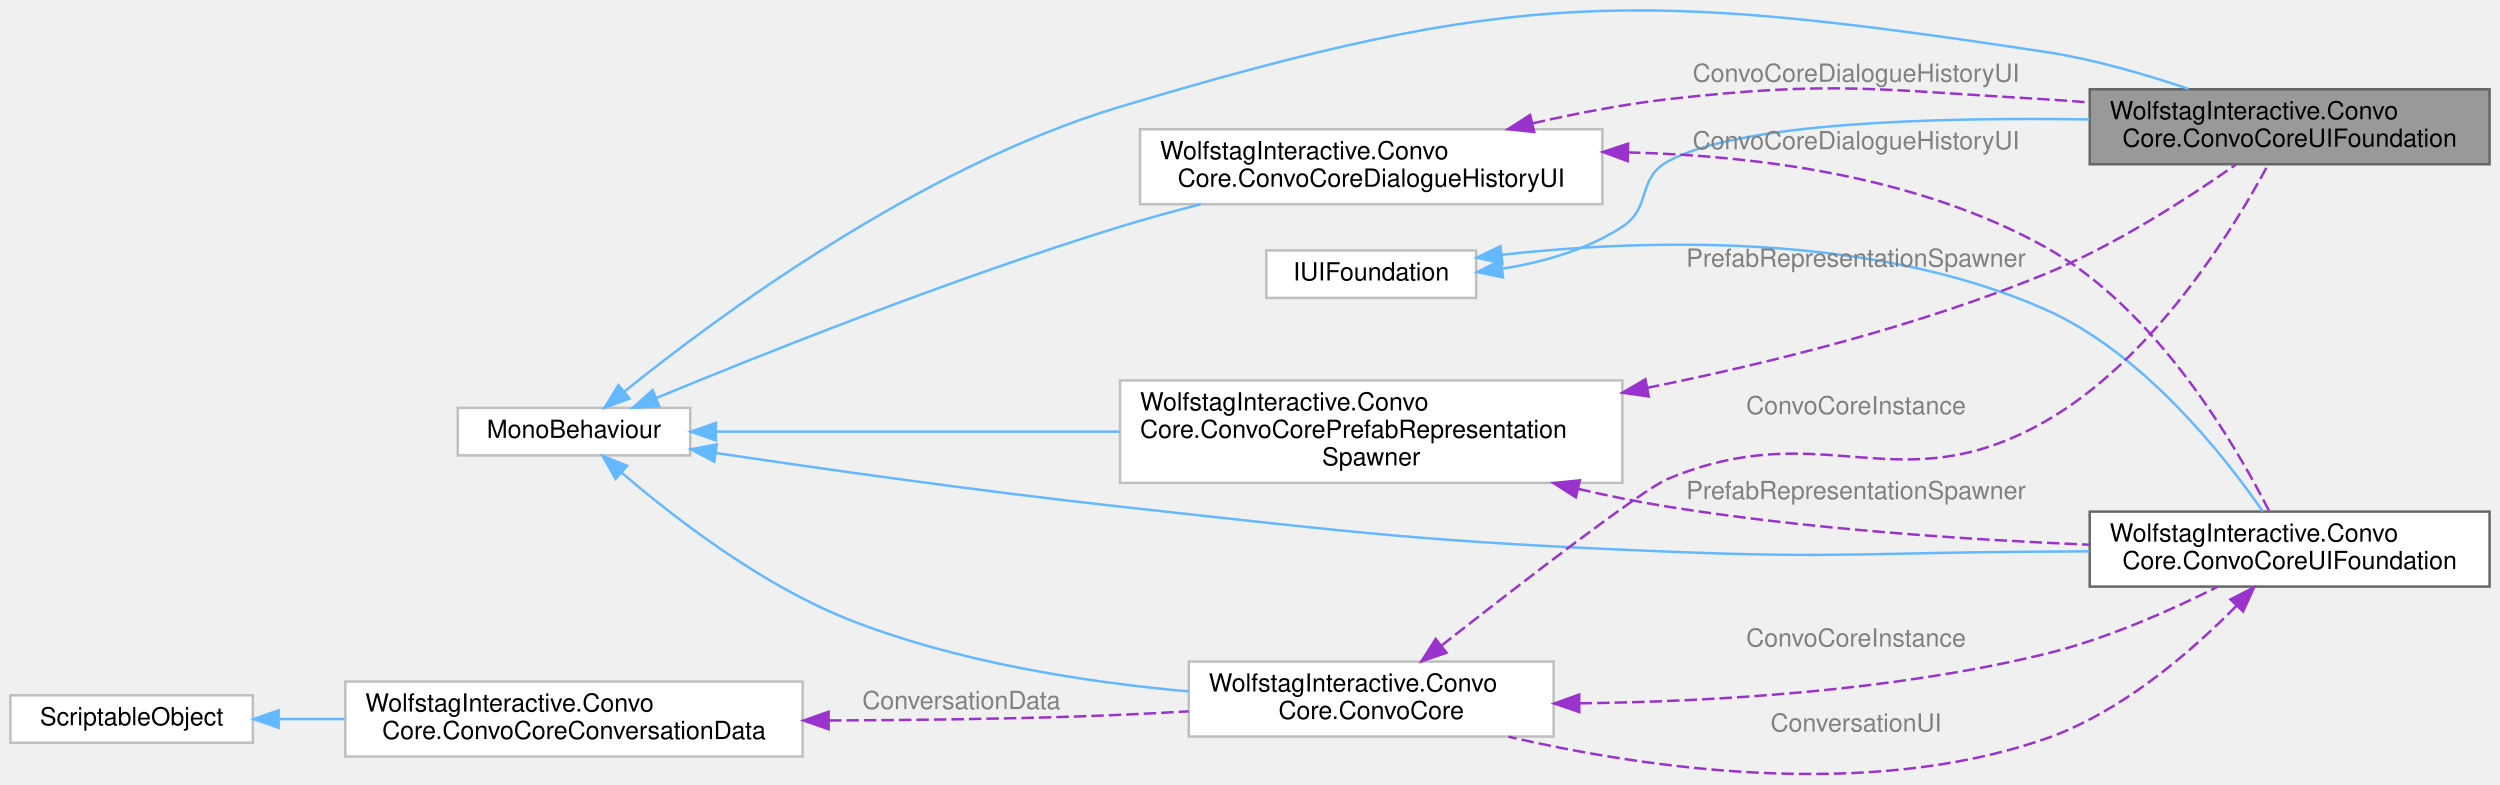
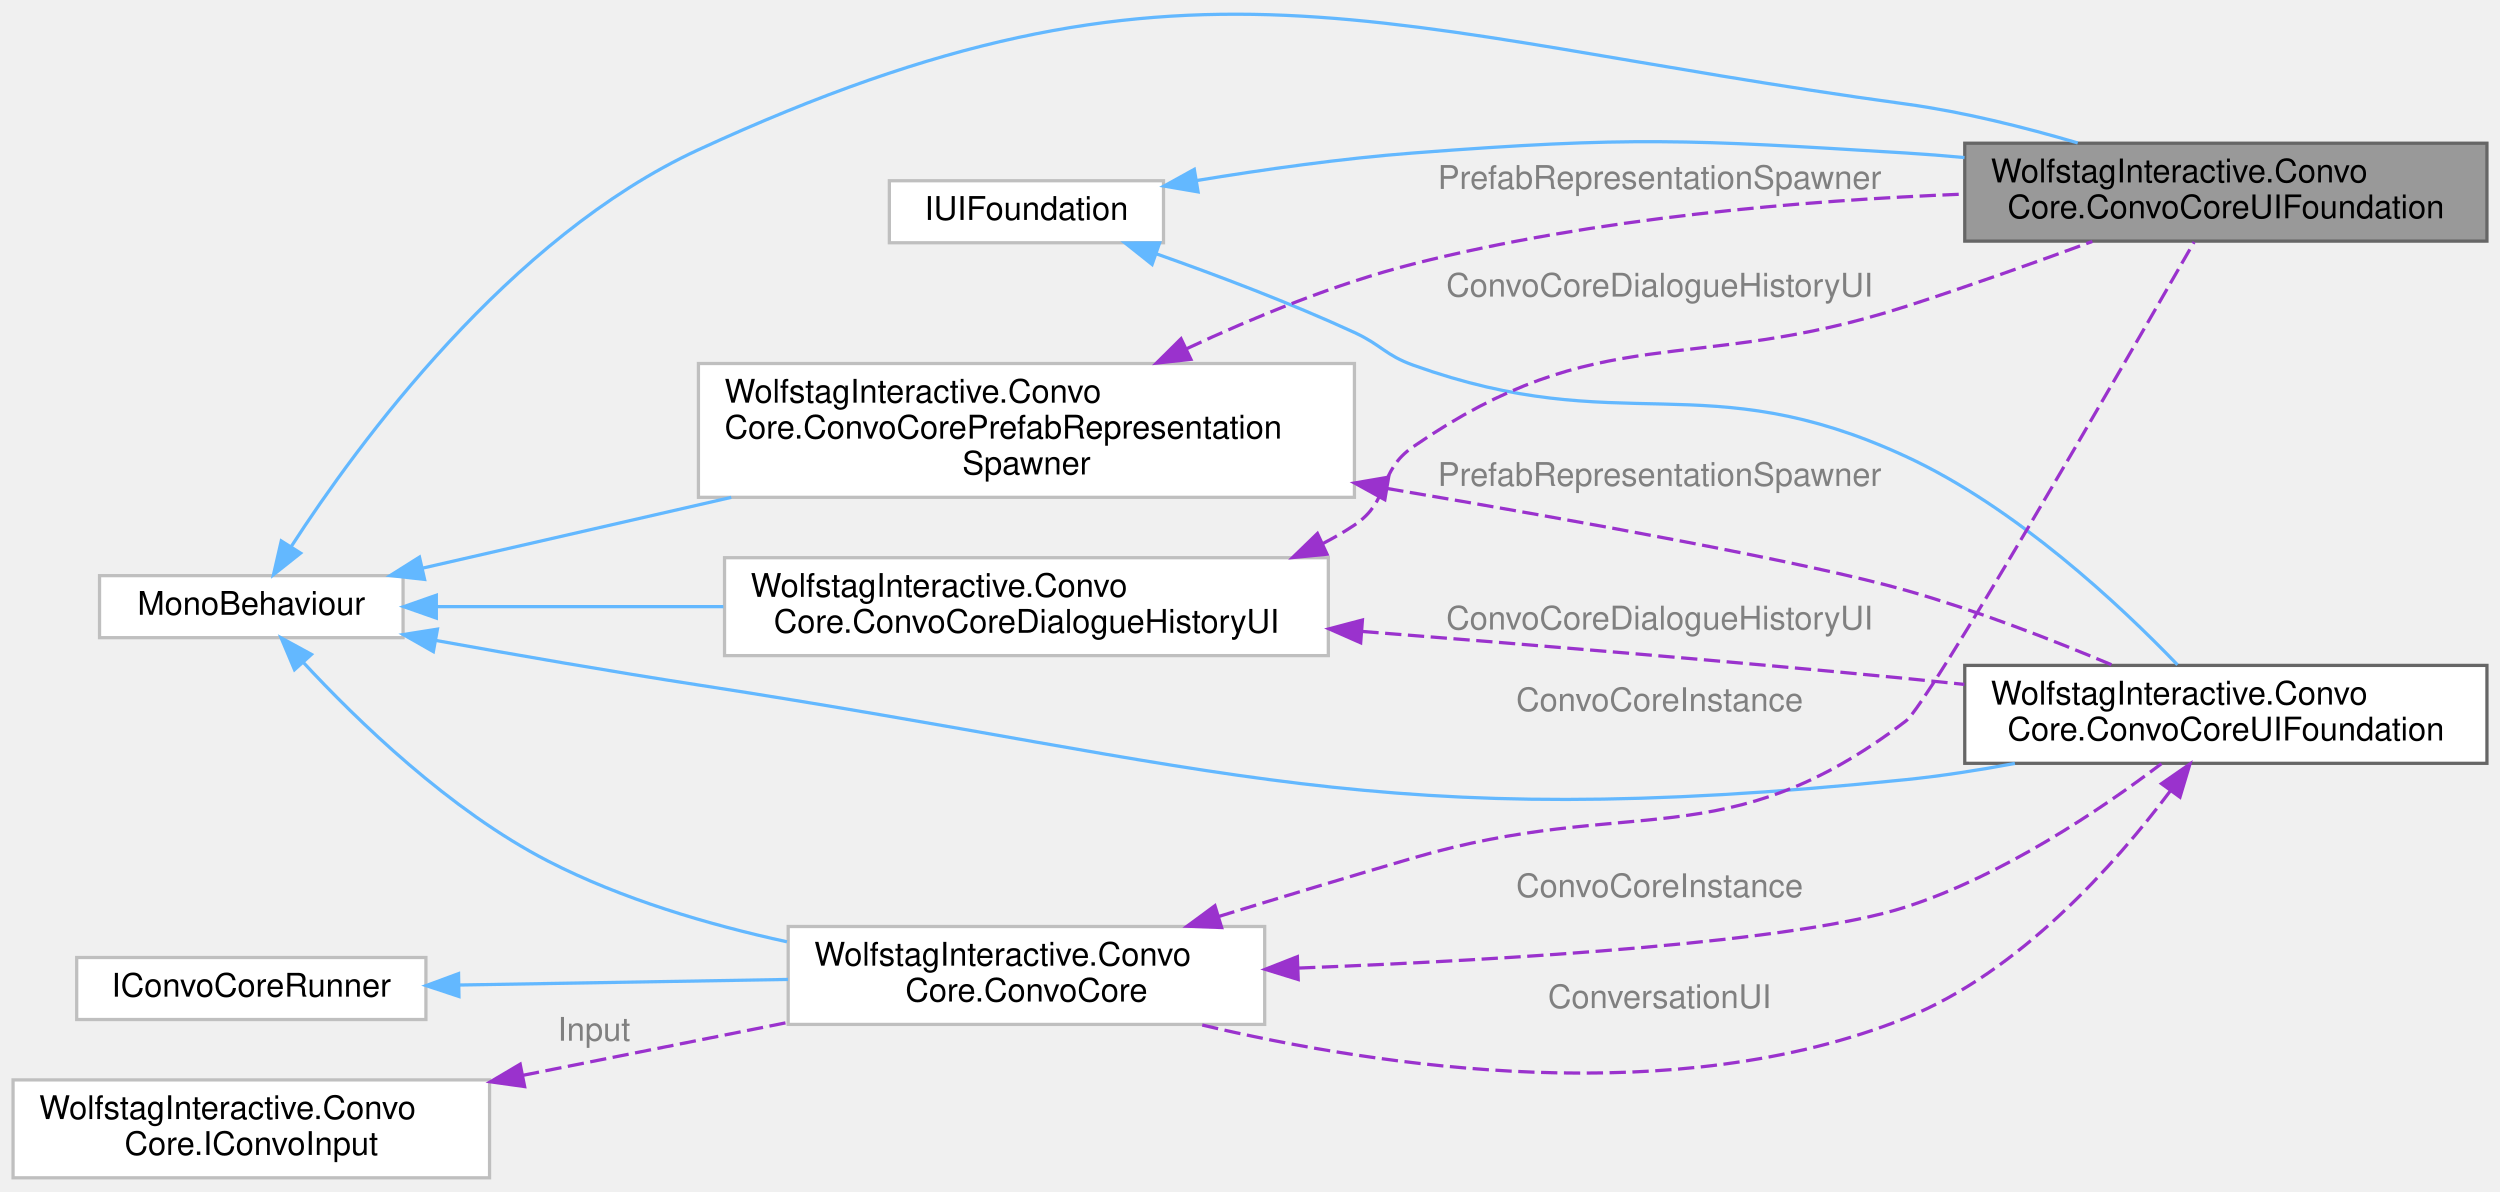
- <svg xmlns="http://www.w3.org/2000/svg" xmlns:xlink="http://www.w3.org/1999/xlink" width="1000pt" height="314pt" viewBox="0.00 0.00 1000.00 314.11">
-   <g id="graph0" class="graph" transform="scale(1 1) rotate(0) translate(4 310.11)">
+ <svg xmlns="http://www.w3.org/2000/svg" xmlns:xlink="http://www.w3.org/1999/xlink" width="766pt" height="365pt" viewBox="0.00 0.00 766.00 364.76">
+   <g id="graph0" class="graph" transform="scale(1 1) rotate(0) translate(4 360.76)">
    <g id="Node000001" class="node">
      <g id="a_Node000001">
        <a xlink:title="Used as a basis of any UI that can be assigned in the inspector that includes all the base functions ...">
-           <polygon fill="#999999" stroke="#666666" points="992,-274.39 832,-274.39 832,-244.39 992,-244.39 992,-274.39" />
-           <text text-anchor="start" x="840" y="-262.39" font-family="Helvetica,sans-Serif" font-size="10.00">WolfstagInteractive.Convo</text>
-           <text text-anchor="middle" x="912" y="-251.39" font-family="Helvetica,sans-Serif" font-size="10.00">Core.ConvoCoreUIFoundation</text>
+           <polygon fill="#999999" stroke="#666666" points="758,-317 598,-317 598,-287 758,-287 758,-317" />
+           <text text-anchor="start" x="606" y="-305" font-family="Helvetica,sans-Serif" font-size="10.00">WolfstagInteractive.Convo</text>
+           <text text-anchor="middle" x="678" y="-294" font-family="Helvetica,sans-Serif" font-size="10.00">Core.ConvoCoreUIFoundation</text>
        </a>
      </g>
    </g>
    <g id="Node000002" class="node">
      <g id="a_Node000002">
        <a xlink:title=" ">
-           <polygon fill="white" stroke="#bfbfbf" points="272,-146.89 179,-146.89 179,-127.89 272,-127.89 272,-146.89" />
-           <text text-anchor="middle" x="225.5" y="-134.89" font-family="Helvetica,sans-Serif" font-size="10.00">MonoBehaviour</text>
+           <polygon fill="white" stroke="#bfbfbf" points="119.5,-184.5 26.5,-184.5 26.5,-165.5 119.5,-165.5 119.5,-184.5" />
+           <text text-anchor="middle" x="73" y="-172.5" font-family="Helvetica,sans-Serif" font-size="10.00">MonoBehaviour</text>
        </a>
      </g>
    </g>
    <g id="edge1_Node000001_Node000002" class="edge">
      <g id="a_edge1_Node000001_Node000002">
        <a xlink:title=" ">
-           <path fill="none" stroke="#63b8ff" d="M245.52,-153.32C281.51,-182.38 363.24,-243.2 444,-267.39 601.81,-314.65 651.11,-314 814,-289.39 833.35,-286.46 854.15,-280.43 871.51,-274.54" />
-           <polygon fill="#63b8ff" stroke="#63b8ff" points="247.72,-150.6 237.77,-146.98 243.29,-156.02 247.72,-150.6" />
+           <path fill="none" stroke="#63b8ff" d="M85.28,-193.49C105.67,-225 151.99,-288.26 210,-315 359.45,-383.88 416.95,-351.27 580,-329 597.49,-326.61 616.28,-321.9 632.62,-317.08" />
+           <polygon fill="#63b8ff" stroke="#63b8ff" points="88.1,-191.4 79.8,-184.81 82.18,-195.13 88.1,-191.4" />
        </a>
      </g>
    </g>
    <g id="Node000004" class="node">
      <g id="a_Node000004">
        <a xlink:href="classWolfstagInteractive_1_1ConvoCore_1_1ConvoCore.html" target="_top" xlink:title=" ">
-           <polygon fill="white" stroke="#bfbfbf" points="617.5,-45.39 471.5,-45.39 471.5,-15.39 617.5,-15.39 617.5,-45.39" />
-           <text text-anchor="start" x="479.5" y="-33.39" font-family="Helvetica,sans-Serif" font-size="10.00">WolfstagInteractive.Convo</text>
-           <text text-anchor="middle" x="544.5" y="-22.39" font-family="Helvetica,sans-Serif" font-size="10.00">Core.ConvoCore</text>
+           <polygon fill="white" stroke="#bfbfbf" points="383.5,-77 237.5,-77 237.5,-47 383.5,-47 383.5,-77" />
+           <text text-anchor="start" x="245.5" y="-65" font-family="Helvetica,sans-Serif" font-size="10.00">WolfstagInteractive.Convo</text>
+           <text text-anchor="middle" x="310.5" y="-54" font-family="Helvetica,sans-Serif" font-size="10.00">Core.ConvoCore</text>
        </a>
      </g>
    </g>
    <g id="edge4_Node000004_Node000002" class="edge">
      <g id="a_edge4_Node000004_Node000002">
        <a xlink:title=" ">
-           <path fill="none" stroke="#63b8ff" d="M244.49,-121.06C264.87,-103.55 299.84,-76.37 335,-62.39 378.39,-45.13 430.27,-37.12 471.43,-33.44" />
-           <polygon fill="#63b8ff" stroke="#63b8ff" points="242.14,-118.46 236.93,-127.69 246.76,-123.73 242.14,-118.46" />
+           <path fill="none" stroke="#63b8ff" d="M88.86,-158C105.43,-140.13 133.86,-112.5 164,-97 186.53,-85.41 213,-77.58 237.14,-72.31" />
+           <polygon fill="#63b8ff" stroke="#63b8ff" points="86.24,-155.68 82.13,-165.44 91.43,-160.37 86.24,-155.68" />
        </a>
      </g>
    </g>
    <g id="Node000007" class="node">
      <g id="a_Node000007">
        <a xlink:href="classWolfstagInteractive_1_1ConvoCore_1_1ConvoCoreUIFoundation.html" target="_top" xlink:title="Used as a basis of any UI that can be assigned in the inspector that includes all the base functions ...">
-           <polygon fill="white" stroke="#666666" points="992,-105.39 832,-105.39 832,-75.39 992,-75.39 992,-105.39" />
-           <text text-anchor="start" x="840" y="-93.39" font-family="Helvetica,sans-Serif" font-size="10.00">WolfstagInteractive.Convo</text>
-           <text text-anchor="middle" x="912" y="-82.39" font-family="Helvetica,sans-Serif" font-size="10.00">Core.ConvoCoreUIFoundation</text>
+           <polygon fill="white" stroke="#666666" points="758,-157 598,-157 598,-127 758,-127 758,-157" />
+           <text text-anchor="start" x="606" y="-145" font-family="Helvetica,sans-Serif" font-size="10.00">WolfstagInteractive.Convo</text>
+           <text text-anchor="middle" x="678" y="-134" font-family="Helvetica,sans-Serif" font-size="10.00">Core.ConvoCoreUIFoundation</text>
        </a>
      </g>
    </g>
    <g id="edge8_Node000007_Node000002" class="edge">
      <g id="a_edge8_Node000007_Node000002">
        <a xlink:title=" ">
-           <path fill="none" stroke="#63b8ff" d="M282.13,-128.85C326.02,-122.33 388.81,-113.46 444,-107.39 541.08,-96.71 565.42,-93.39 663,-89.39 730.05,-86.63 746.89,-89.04 814,-89.39 819.81,-89.42 825.82,-89.46 831.86,-89.5" />
-           <polygon fill="#63b8ff" stroke="#63b8ff" points="281.61,-125.39 272.24,-130.33 282.64,-132.31 281.61,-125.39" />
+           <path fill="none" stroke="#63b8ff" d="M129.45,-164.66C154.08,-160.21 183.45,-155.1 210,-151 373.02,-125.83 415.9,-105.26 580,-122 590.86,-123.11 602.3,-124.9 613.37,-126.96" />
+           <polygon fill="#63b8ff" stroke="#63b8ff" points="128.78,-161.22 119.56,-166.45 130.03,-168.11 128.78,-161.22" />
        </a>
      </g>
    </g>
    <g id="Node000008" class="node">
      <g id="a_Node000008">
        <a xlink:href="classWolfstagInteractive_1_1ConvoCore_1_1ConvoCorePrefabRepresentationSpawner.html" target="_top" xlink:title=" ">
-           <polygon fill="white" stroke="#bfbfbf" points="645,-157.89 444,-157.89 444,-116.89 645,-116.89 645,-157.89" />
-           <text text-anchor="start" x="452" y="-145.89" font-family="Helvetica,sans-Serif" font-size="10.00">WolfstagInteractive.Convo</text>
-           <text text-anchor="start" x="452" y="-134.89" font-family="Helvetica,sans-Serif" font-size="10.00">Core.ConvoCorePrefabRepresentation</text>
-           <text text-anchor="middle" x="544.5" y="-123.89" font-family="Helvetica,sans-Serif" font-size="10.00">Spawner</text>
+           <polygon fill="white" stroke="#bfbfbf" points="411,-249.5 210,-249.5 210,-208.5 411,-208.5 411,-249.5" />
+           <text text-anchor="start" x="218" y="-237.5" font-family="Helvetica,sans-Serif" font-size="10.00">WolfstagInteractive.Convo</text>
+           <text text-anchor="start" x="218" y="-226.5" font-family="Helvetica,sans-Serif" font-size="10.00">Core.ConvoCorePrefabRepresentation</text>
+           <text text-anchor="middle" x="310.5" y="-215.5" font-family="Helvetica,sans-Serif" font-size="10.00">Spawner</text>
        </a>
      </g>
    </g>
    <g id="edge12_Node000008_Node000002" class="edge">
      <g id="a_edge12_Node000008_Node000002">
        <a xlink:title=" ">
-           <path fill="none" stroke="#63b8ff" d="M282.31,-137.39C326.89,-137.39 390.5,-137.39 443.79,-137.39" />
-           <polygon fill="#63b8ff" stroke="#63b8ff" points="282.26,-133.89 272.26,-137.39 282.26,-140.89 282.26,-133.89" />
+           <path fill="none" stroke="#63b8ff" d="M125.42,-186.79C153.11,-193.14 188.07,-201.16 220.06,-208.49" />
+           <polygon fill="#63b8ff" stroke="#63b8ff" points="126.09,-183.35 115.56,-184.53 124.53,-190.18 126.09,-183.35" />
        </a>
      </g>
    </g>
    <g id="Node000009" class="node">
      <g id="a_Node000009">
        <a xlink:href="classWolfstagInteractive_1_1ConvoCore_1_1ConvoCoreDialogueHistoryUI.html" target="_top" xlink:title=" ">
-           <polygon fill="white" stroke="#bfbfbf" points="637,-258.39 452,-258.39 452,-228.39 637,-228.39 637,-258.39" />
-           <text text-anchor="start" x="460" y="-246.39" font-family="Helvetica,sans-Serif" font-size="10.00">WolfstagInteractive.Convo</text>
-           <text text-anchor="middle" x="544.5" y="-235.39" font-family="Helvetica,sans-Serif" font-size="10.00">Core.ConvoCoreDialogueHistoryUI</text>
+           <polygon fill="white" stroke="#bfbfbf" points="403,-190 218,-190 218,-160 403,-160 403,-190" />
+           <text text-anchor="start" x="226" y="-178" font-family="Helvetica,sans-Serif" font-size="10.00">WolfstagInteractive.Convo</text>
+           <text text-anchor="middle" x="310.5" y="-167" font-family="Helvetica,sans-Serif" font-size="10.00">Core.ConvoCoreDialogueHistoryUI</text>
        </a>
      </g>
    </g>
    <g id="edge14_Node000009_Node000002" class="edge">
      <g id="a_edge14_Node000009_Node000002">
        <a xlink:title=" ">
-           <path fill="none" stroke="#63b8ff" d="M258.46,-150.86C300.49,-168.25 376.87,-198.72 444,-219.39 454.36,-222.57 465.43,-225.61 476.29,-228.38" />
-           <polygon fill="#63b8ff" stroke="#63b8ff" points="259.61,-147.55 249.04,-146.94 256.93,-154.02 259.61,-147.55" />
+           <path fill="none" stroke="#63b8ff" d="M129.81,-175C156.03,-175 187.99,-175 217.64,-175" />
+           <polygon fill="#63b8ff" stroke="#63b8ff" points="129.69,-171.5 119.69,-175 129.69,-178.5 129.69,-171.5" />
        </a>
      </g>
    </g>
    <g id="Node000003" class="node">
      <g id="a_Node000003">
        <a xlink:href="interfaceWolfstagInteractive_1_1ConvoCore_1_1IUIFoundation.html" target="_top" xlink:title=" ">
-           <polygon fill="white" stroke="#bfbfbf" points="586.5,-209.89 502.5,-209.89 502.5,-190.89 586.5,-190.89 586.5,-209.89" />
-           <text text-anchor="middle" x="544.5" y="-197.89" font-family="Helvetica,sans-Serif" font-size="10.00">IUIFoundation</text>
+           <polygon fill="white" stroke="#bfbfbf" points="352.5,-305.5 268.5,-305.5 268.5,-286.5 352.5,-286.5 352.5,-305.5" />
+           <text text-anchor="middle" x="310.5" y="-293.5" font-family="Helvetica,sans-Serif" font-size="10.00">IUIFoundation</text>
        </a>
      </g>
    </g>
    <g id="edge2_Node000001_Node000003" class="edge">
      <g id="a_edge2_Node000001_Node000003">
        <a xlink:title=" ">
-           <path fill="none" stroke="#63b8ff" d="M596.9,-202.58C613.3,-205.2 630.84,-210.17 645,-219.39 656.78,-227.05 650.74,-238.51 663,-245.39 691.03,-261.09 770.44,-263.26 831.93,-262.32" />
-           <polygon fill="#63b8ff" stroke="#63b8ff" points="597.26,-199.09 586.89,-201.23 596.33,-206.03 597.26,-199.09" />
+           <path fill="none" stroke="#63b8ff" d="M362.74,-305.58C383.26,-308.96 407.17,-312.34 429,-314 495.92,-319.1 513.02,-318.13 580,-314 585.84,-313.64 591.87,-313.16 597.93,-312.6" />
+           <polygon fill="#63b8ff" stroke="#63b8ff" points="363.09,-302.09 352.65,-303.87 361.93,-308.99 363.09,-302.09" />
        </a>
      </g>
    </g>
    <g id="edge9_Node000007_Node000003" class="edge">
      <g id="a_edge9_Node000007_Node000003">
        <a xlink:title=" ">
-           <path fill="none" stroke="#63b8ff" d="M596.72,-208.17C652.66,-214.35 743.66,-217.47 814,-186.39 853.44,-168.95 885.83,-127.79 901.26,-105.44" />
-           <polygon fill="#63b8ff" stroke="#63b8ff" points="597.03,-204.68 586.69,-206.99 596.21,-211.63 597.03,-204.68" />
+           <path fill="none" stroke="#63b8ff" d="M350.34,-283.09C368.96,-276.52 391.42,-268.02 411,-259 419.31,-255.17 420.39,-252.1 429,-249 493.23,-225.9 518.06,-249.67 580,-221 613.71,-205.4 645.66,-175.39 663.17,-157.19" />
+           <polygon fill="#63b8ff" stroke="#63b8ff" points="349,-279.85 340.71,-286.44 351.3,-286.46 349,-279.85" />
        </a>
      </g>
    </g>
    <g id="edge3_Node000001_Node000004" class="edge">
      <g id="a_edge3_Node000001_Node000004">
        <a xlink:title=" ">
-           <path fill="none" stroke="#9a32cd" stroke-dasharray="5,2" d="M572.58,-51.77C604.05,-76.44 652.97,-114.18 663,-118.39 725.61,-144.63 754.99,-107.83 814,-141.39 857.34,-166.03 889.34,-218.11 903.28,-244.05" />
-           <polygon fill="#9a32cd" stroke="#9a32cd" points="574.63,-48.92 564.6,-45.5 570.3,-54.43 574.63,-48.92" />
-         </a>
-       </g>
-       <text text-anchor="middle" x="738.5" y="-144.39" font-family="Helvetica,sans-Serif" font-size="10.00" fill="grey"> ConvoCoreInstance</text>
+           <path fill="none" stroke="#9a32cd" stroke-dasharray="5,2" d="M369.41,-80.07C388.37,-85.9 409.56,-92.32 429,-98 495.86,-117.54 524.6,-97.77 580,-140 586.73,-145.13 645.72,-247.39 668.28,-286.75" />
+           <polygon fill="#9a32cd" stroke="#9a32cd" points="370.31,-76.68 359.72,-77.08 368.25,-83.37 370.31,-76.68" />
+         </a>
+       </g>
+       <text text-anchor="middle" x="504.5" y="-143" font-family="Helvetica,sans-Serif" font-size="10.00" fill="grey"> ConvoCoreInstance</text>
    </g>
    <g id="edge10_Node000007_Node000004" class="edge">
      <g id="a_edge10_Node000007_Node000004">
        <a xlink:title=" ">
-           <path fill="none" stroke="#9a32cd" stroke-dasharray="5,2" d="M627.89,-28.69C681.59,-29.35 752.79,-33.55 814,-48.39 838.26,-54.26 864.12,-65.75 883.03,-75.23" />
-           <polygon fill="#9a32cd" stroke="#9a32cd" points="627.76,-25.19 617.74,-28.61 627.71,-32.19 627.76,-25.19" />
-         </a>
-       </g>
-       <text text-anchor="middle" x="738.5" y="-51.39" font-family="Helvetica,sans-Serif" font-size="10.00" fill="grey"> ConvoCoreInstance</text>
+           <path fill="none" stroke="#9a32cd" stroke-dasharray="5,2" d="M394.03,-64.27C459.94,-66.85 546.58,-72.21 580,-83 609.64,-92.57 639.64,-112.8 658.27,-126.89" />
+           <polygon fill="#9a32cd" stroke="#9a32cd" points="393.77,-60.76 383.65,-63.88 393.51,-67.75 393.77,-60.76" />
+         </a>
+       </g>
+       <text text-anchor="middle" x="504.5" y="-86" font-family="Helvetica,sans-Serif" font-size="10.00" fill="grey"> ConvoCoreInstance</text>
    </g>
    <g id="Node000005" class="node">
      <g id="a_Node000005">
-         <a xlink:href="classWolfstagInteractive_1_1ConvoCore_1_1ConvoCoreConversationData.html" target="_top" xlink:title=" ">
-           <polygon fill="white" stroke="#bfbfbf" points="317,-37.39 134,-37.39 134,-7.39 317,-7.39 317,-37.39" />
-           <text text-anchor="start" x="142" y="-25.39" font-family="Helvetica,sans-Serif" font-size="10.00">WolfstagInteractive.Convo</text>
-           <text text-anchor="middle" x="225.5" y="-14.39" font-family="Helvetica,sans-Serif" font-size="10.00">Core.ConvoCoreConversationData</text>
+         <a xlink:href="interfaceWolfstagInteractive_1_1ConvoCore_1_1IConvoCoreRunner.html" target="_top" xlink:title=" ">
+           <polygon fill="white" stroke="#bfbfbf" points="126.5,-67.5 19.5,-67.5 19.5,-48.5 126.5,-48.5 126.5,-67.5" />
+           <text text-anchor="middle" x="73" y="-55.5" font-family="Helvetica,sans-Serif" font-size="10.00">IConvoCoreRunner</text>
        </a>
      </g>
    </g>
    <g id="edge5_Node000004_Node000005" class="edge">
      <g id="a_edge5_Node000004_Node000005">
        <a xlink:title=" ">
-           <path fill="none" stroke="#9a32cd" stroke-dasharray="5,2" d="M327.51,-21.82C359.06,-21.94 393.98,-22.35 426,-23.39 440.71,-23.86 456.43,-24.62 471.45,-25.47" />
-           <polygon fill="#9a32cd" stroke="#9a32cd" points="327.4,-18.32 317.39,-21.8 327.38,-25.32 327.4,-18.32" />
-         </a>
-       </g>
-       <text text-anchor="middle" x="380.5" y="-26.39" font-family="Helvetica,sans-Serif" font-size="10.00" fill="grey"> ConversationData</text>
+           <path fill="none" stroke="#63b8ff" d="M136.8,-59.07C167.78,-59.59 205.31,-60.23 237.46,-60.78" />
+           <polygon fill="#63b8ff" stroke="#63b8ff" points="136.62,-55.56 126.56,-58.89 136.5,-62.56 136.62,-55.56" />
+         </a>
+       </g>
    </g>
    <g id="Node000006" class="node">
      <g id="a_Node000006">
-         <a xlink:title=" ">
-           <polygon fill="white" stroke="#bfbfbf" points="97,-31.89 0,-31.89 0,-12.89 97,-12.89 97,-31.89" />
-           <text text-anchor="middle" x="48.5" y="-19.89" font-family="Helvetica,sans-Serif" font-size="10.00">ScriptableObject</text>
-         </a>
-       </g>
-     </g>
-     <g id="edge6_Node000005_Node000006" class="edge">
-       <g id="a_edge6_Node000005_Node000006">
-         <a xlink:title=" ">
-           <path fill="none" stroke="#63b8ff" d="M107.41,-22.39C115.87,-22.39 124.74,-22.39 133.67,-22.39" />
-           <polygon fill="#63b8ff" stroke="#63b8ff" points="107.32,-18.89 97.32,-22.39 107.32,-25.89 107.32,-18.89" />
-         </a>
-       </g>
+         <a xlink:href="interfaceWolfstagInteractive_1_1ConvoCore_1_1IConvoInput.html" target="_top" xlink:title=" ">
+           <polygon fill="white" stroke="#bfbfbf" points="146,-30 0,-30 0,0 146,0 146,-30" />
+           <text text-anchor="start" x="8" y="-18" font-family="Helvetica,sans-Serif" font-size="10.00">WolfstagInteractive.Convo</text>
+           <text text-anchor="middle" x="73" y="-7" font-family="Helvetica,sans-Serif" font-size="10.00">Core.IConvoInput</text>
+         </a>
+       </g>
+     </g>
+     <g id="edge6_Node000004_Node000006" class="edge">
+       <g id="a_edge6_Node000004_Node000006">
+         <a xlink:title=" ">
+           <path fill="none" stroke="#9a32cd" stroke-dasharray="5,2" d="M156.25,-31.41C182.67,-36.69 211.73,-42.49 237.38,-47.61" />
+           <polygon fill="#9a32cd" stroke="#9a32cd" points="156.75,-27.95 146.26,-29.42 155.38,-34.81 156.75,-27.95" />
+         </a>
+       </g>
+       <text text-anchor="middle" x="178" y="-42" font-family="Helvetica,sans-Serif" font-size="10.00" fill="grey"> Input</text>
    </g>
    <g id="edge7_Node000004_Node000007" class="edge">
      <g id="a_edge7_Node000004_Node000007">
        <a xlink:title=" ">
-           <path fill="none" stroke="#9a32cd" stroke-dasharray="5,2" d="M890.66,-67.65C872.61,-49.31 844.44,-24.89 814,-14.39 742.82,10.18 654.78,-2.55 599.36,-15.34" />
-           <polygon fill="#9a32cd" stroke="#9a32cd" points="888.32,-70.27 897.76,-75.08 893.38,-65.43 888.32,-70.27" />
-         </a>
-       </g>
-       <text text-anchor="middle" x="738.5" y="-17.39" font-family="Helvetica,sans-Serif" font-size="10.00" fill="grey"> ConversationUI</text>
+           <path fill="none" stroke="#9a32cd" stroke-dasharray="5,2" d="M661.08,-118.66C644.05,-95.97 614.74,-62.96 580,-49 509.2,-20.54 419.31,-33.74 363.6,-46.99" />
+           <polygon fill="#9a32cd" stroke="#9a32cd" points="658.28,-120.76 666.99,-126.79 663.94,-116.64 658.28,-120.76" />
+         </a>
+       </g>
+       <text text-anchor="middle" x="504.5" y="-52" font-family="Helvetica,sans-Serif" font-size="10.00" fill="grey"> ConversationUI</text>
    </g>
    <g id="edge15_Node000001_Node000008" class="edge">
      <g id="a_edge15_Node000001_Node000008">
        <a xlink:title=" ">
-           <path fill="none" stroke="#9a32cd" stroke-dasharray="5,2" d="M654.88,-154.91C704.57,-164.92 763.42,-179.69 814,-200.39 842.09,-211.88 871.49,-230.9 890.45,-244.23" />
-           <polygon fill="#9a32cd" stroke="#9a32cd" points="655.55,-151.48 645.06,-152.97 654.2,-158.35 655.55,-151.48" />
-         </a>
-       </g>
-       <text text-anchor="middle" x="738.5" y="-203.39" font-family="Helvetica,sans-Serif" font-size="10.00" fill="grey"> PrefabRepresentationSpawner</text>
+           <path fill="none" stroke="#9a32cd" stroke-dasharray="5,2" d="M359.6,-254.04C380.4,-263.76 405.36,-273.99 429,-280 484.3,-294.06 548.5,-299.47 597.73,-301.41" />
+           <polygon fill="#9a32cd" stroke="#9a32cd" points="360.89,-250.78 350.35,-249.63 357.87,-257.09 360.89,-250.78" />
+         </a>
+       </g>
+       <text text-anchor="middle" x="504.5" y="-303" font-family="Helvetica,sans-Serif" font-size="10.00" fill="grey"> PrefabRepresentationSpawner</text>
    </g>
    <g id="edge11_Node000007_Node000008" class="edge">
      <g id="a_edge11_Node000007_Node000008">
        <a xlink:title=" ">
-           <path fill="none" stroke="#9a32cd" stroke-dasharray="5,2" d="M627.37,-114.47C639.25,-111.73 651.39,-109.25 663,-107.39 719.03,-98.39 782.94,-94.15 831.84,-92.15" />
-           <polygon fill="#9a32cd" stroke="#9a32cd" points="626.38,-111.1 617.46,-116.82 628,-117.91 626.38,-111.1" />
-         </a>
-       </g>
-       <text text-anchor="middle" x="738.5" y="-110.39" font-family="Helvetica,sans-Serif" font-size="10.00" fill="grey"> PrefabRepresentationSpawner</text>
+           <path fill="none" stroke="#9a32cd" stroke-dasharray="5,2" d="M421.06,-211.2C481.58,-200.93 550.37,-188.42 580,-180 601.4,-173.92 624.63,-164.91 642.99,-157.19" />
+           <polygon fill="#9a32cd" stroke="#9a32cd" points="420.31,-207.77 411.03,-212.89 421.48,-214.68 420.31,-207.77" />
+         </a>
+       </g>
+       <text text-anchor="middle" x="504.5" y="-212" font-family="Helvetica,sans-Serif" font-size="10.00" fill="grey"> PrefabRepresentationSpawner</text>
    </g>
    <g id="edge16_Node000001_Node000009" class="edge">
      <g id="a_edge16_Node000001_Node000009">
        <a xlink:title=" ">
-           <path fill="none" stroke="#9a32cd" stroke-dasharray="5,2" d="M609.17,-260.77C626.5,-264.74 645.35,-268.38 663,-270.39 729.68,-277.95 747,-274.17 814,-270.39 819.84,-270.06 825.86,-269.61 831.92,-269.1" />
-           <polygon fill="#9a32cd" stroke="#9a32cd" points="609.71,-257.3 599.17,-258.4 608.09,-264.11 609.71,-257.3" />
-         </a>
-       </g>
-       <text text-anchor="middle" x="738.5" y="-277.39" font-family="Helvetica,sans-Serif" font-size="10.00" fill="grey"> ConvoCoreDialogueHistoryUI</text>
+           <path fill="none" stroke="#9a32cd" stroke-dasharray="5,2" d="M401.23,-194.29C404.62,-196.03 407.89,-197.93 411,-200 422.1,-207.38 418.01,-216.45 429,-224 486.5,-263.54 513.59,-245.59 580,-267 598.91,-273.1 619.66,-280.49 637.1,-286.9" />
+           <polygon fill="#9a32cd" stroke="#9a32cd" points="402.6,-191.07 392.05,-190.04 399.66,-197.42 402.6,-191.07" />
+         </a>
+       </g>
+       <text text-anchor="middle" x="504.5" y="-270" font-family="Helvetica,sans-Serif" font-size="10.00" fill="grey"> ConvoCoreDialogueHistoryUI</text>
    </g>
    <g id="edge13_Node000007_Node000009" class="edge">
      <g id="a_edge13_Node000007_Node000009">
        <a xlink:title=" ">
-           <path fill="none" stroke="#9a32cd" stroke-dasharray="5,2" d="M647.25,-249.13C699.98,-247.84 763.68,-239.32 814,-211.39 858.72,-186.55 890.49,-131.93 903.9,-105.42" />
-           <polygon fill="#9a32cd" stroke="#9a32cd" points="647.14,-245.63 637.2,-249.29 647.26,-252.63 647.14,-245.63" />
-         </a>
-       </g>
-       <text text-anchor="middle" x="738.5" y="-250.39" font-family="Helvetica,sans-Serif" font-size="10.00" fill="grey"> ConvoCoreDialogueHistoryUI</text>
+           <path fill="none" stroke="#9a32cd" stroke-dasharray="5,2" d="M413.42,-167.4C463.62,-163.47 525.02,-158.37 580,-153 585.82,-152.43 591.83,-151.82 597.88,-151.18" />
+           <polygon fill="#9a32cd" stroke="#9a32cd" points="412.91,-163.93 403.21,-168.2 413.45,-170.91 412.91,-163.93" />
+         </a>
+       </g>
+       <text text-anchor="middle" x="504.5" y="-168" font-family="Helvetica,sans-Serif" font-size="10.00" fill="grey"> ConvoCoreDialogueHistoryUI</text>
    </g>
  </g>
</svg>
